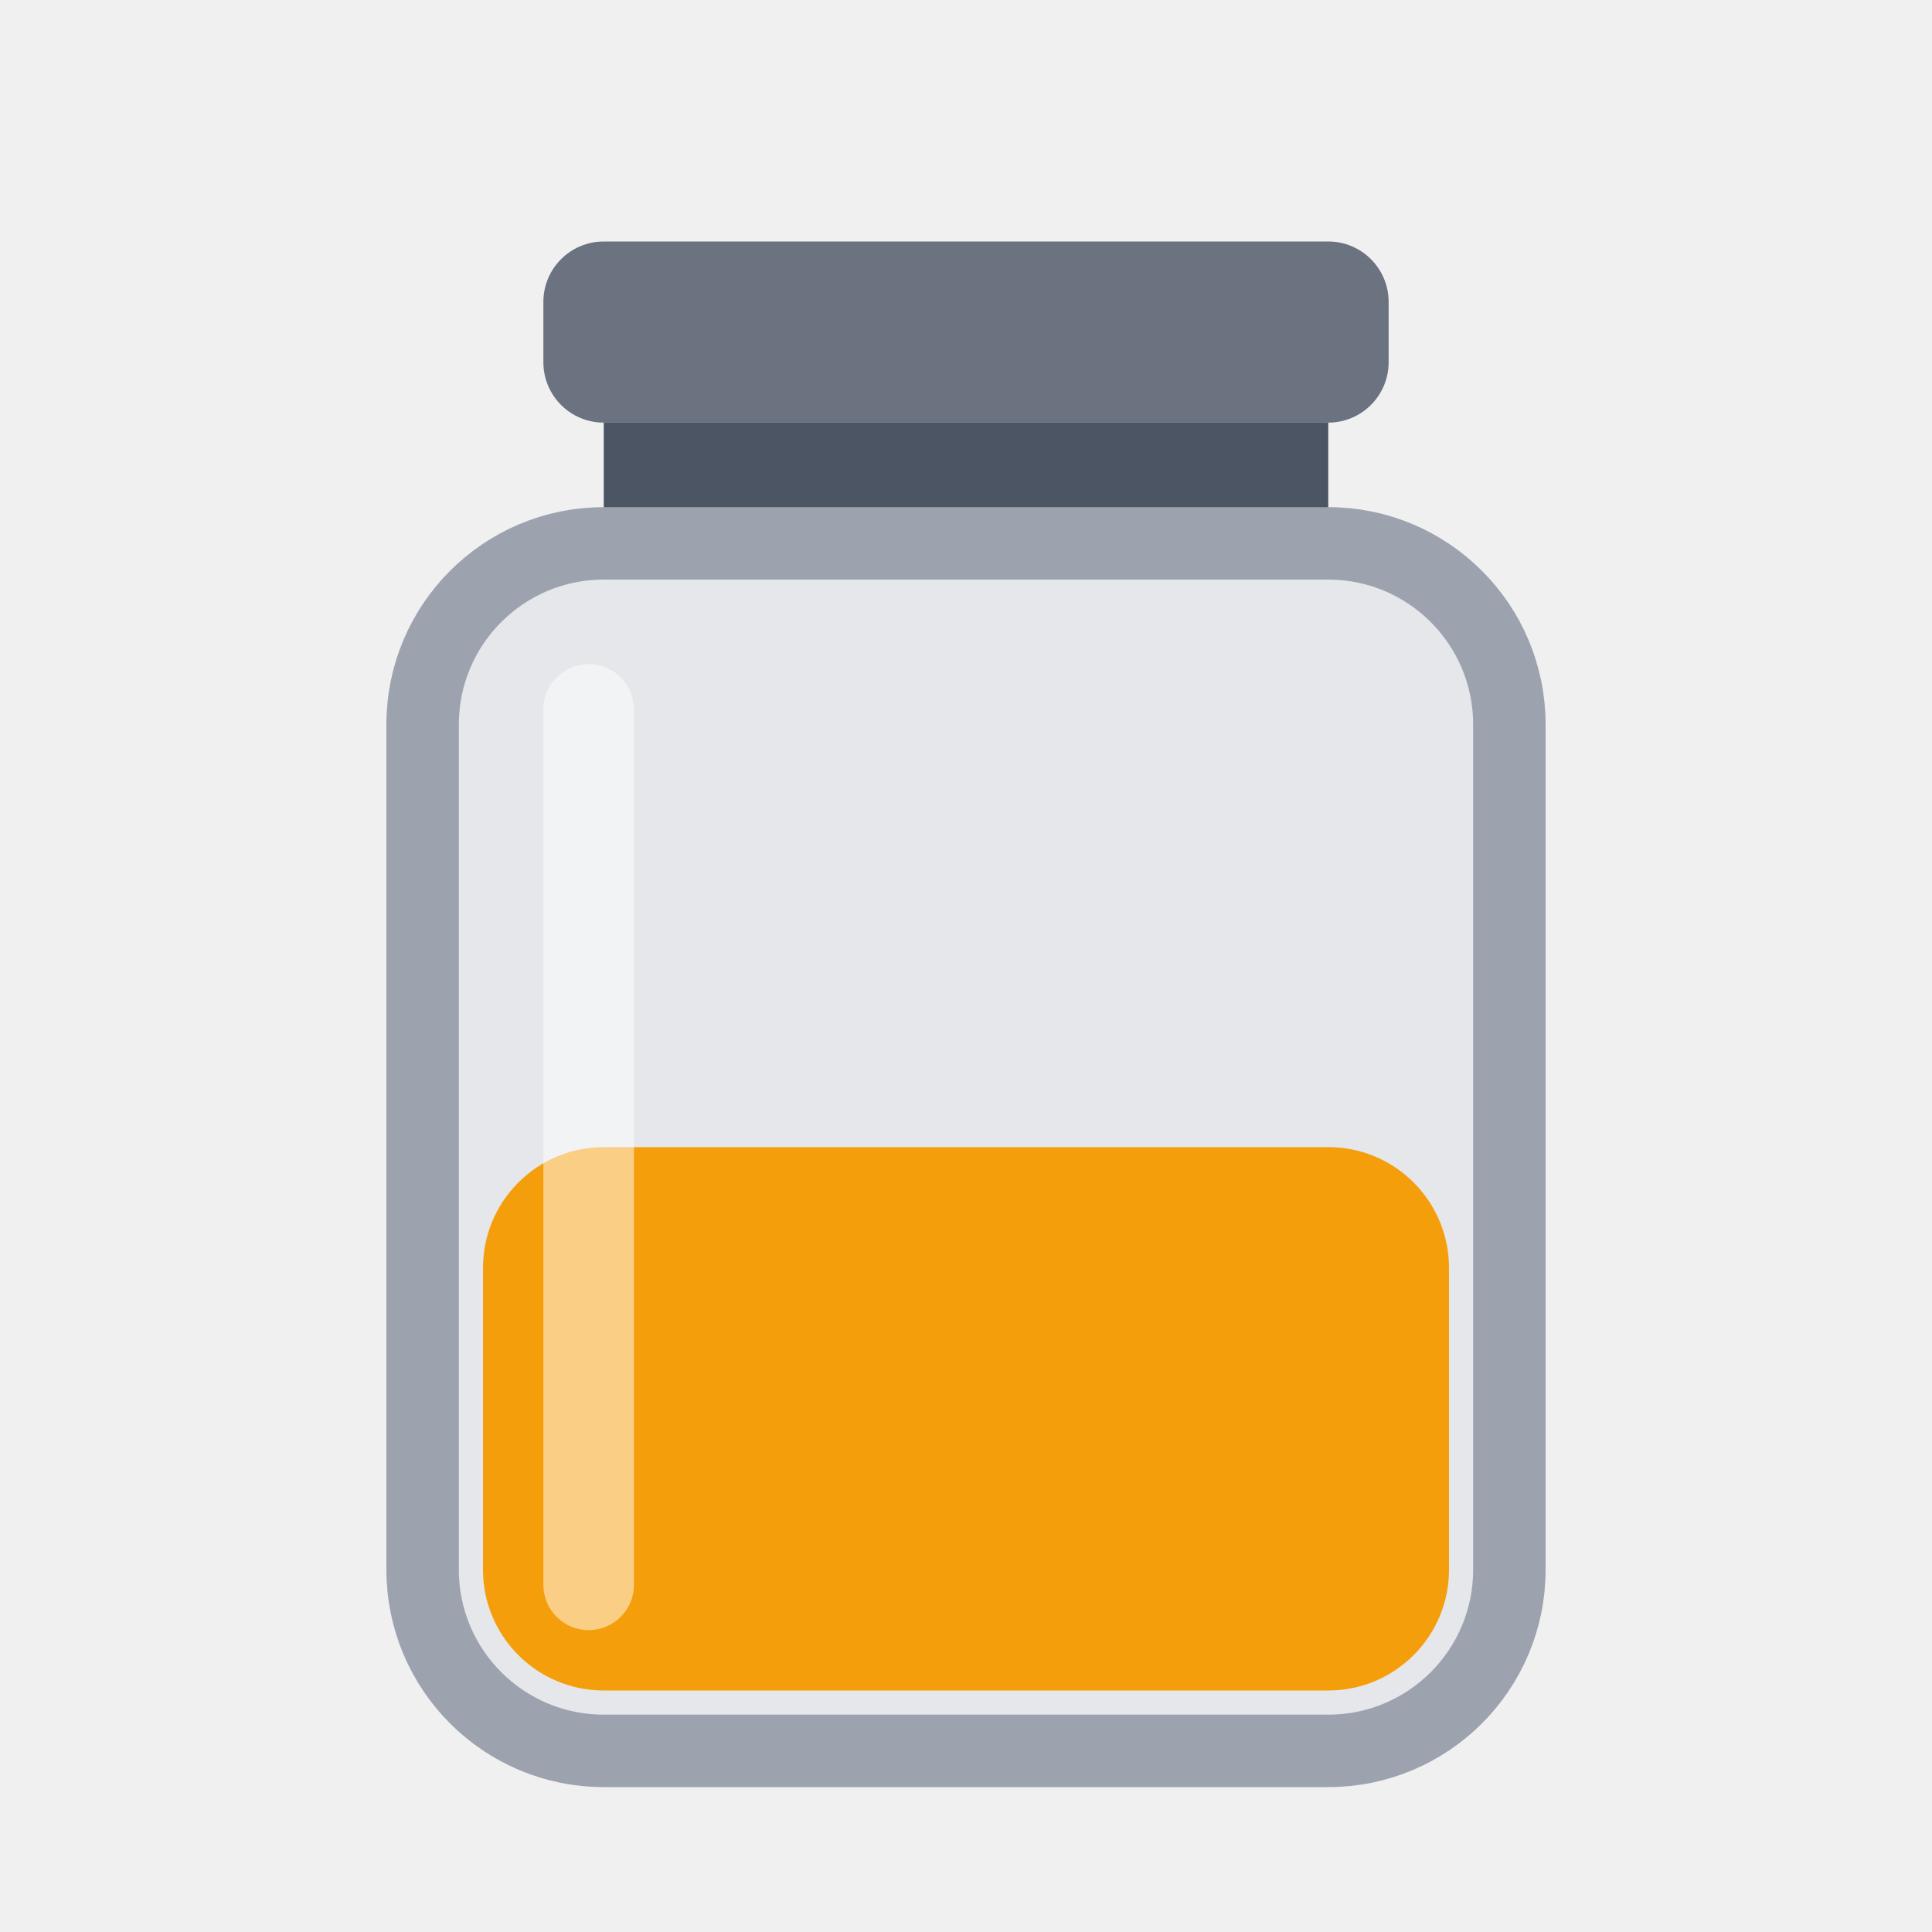
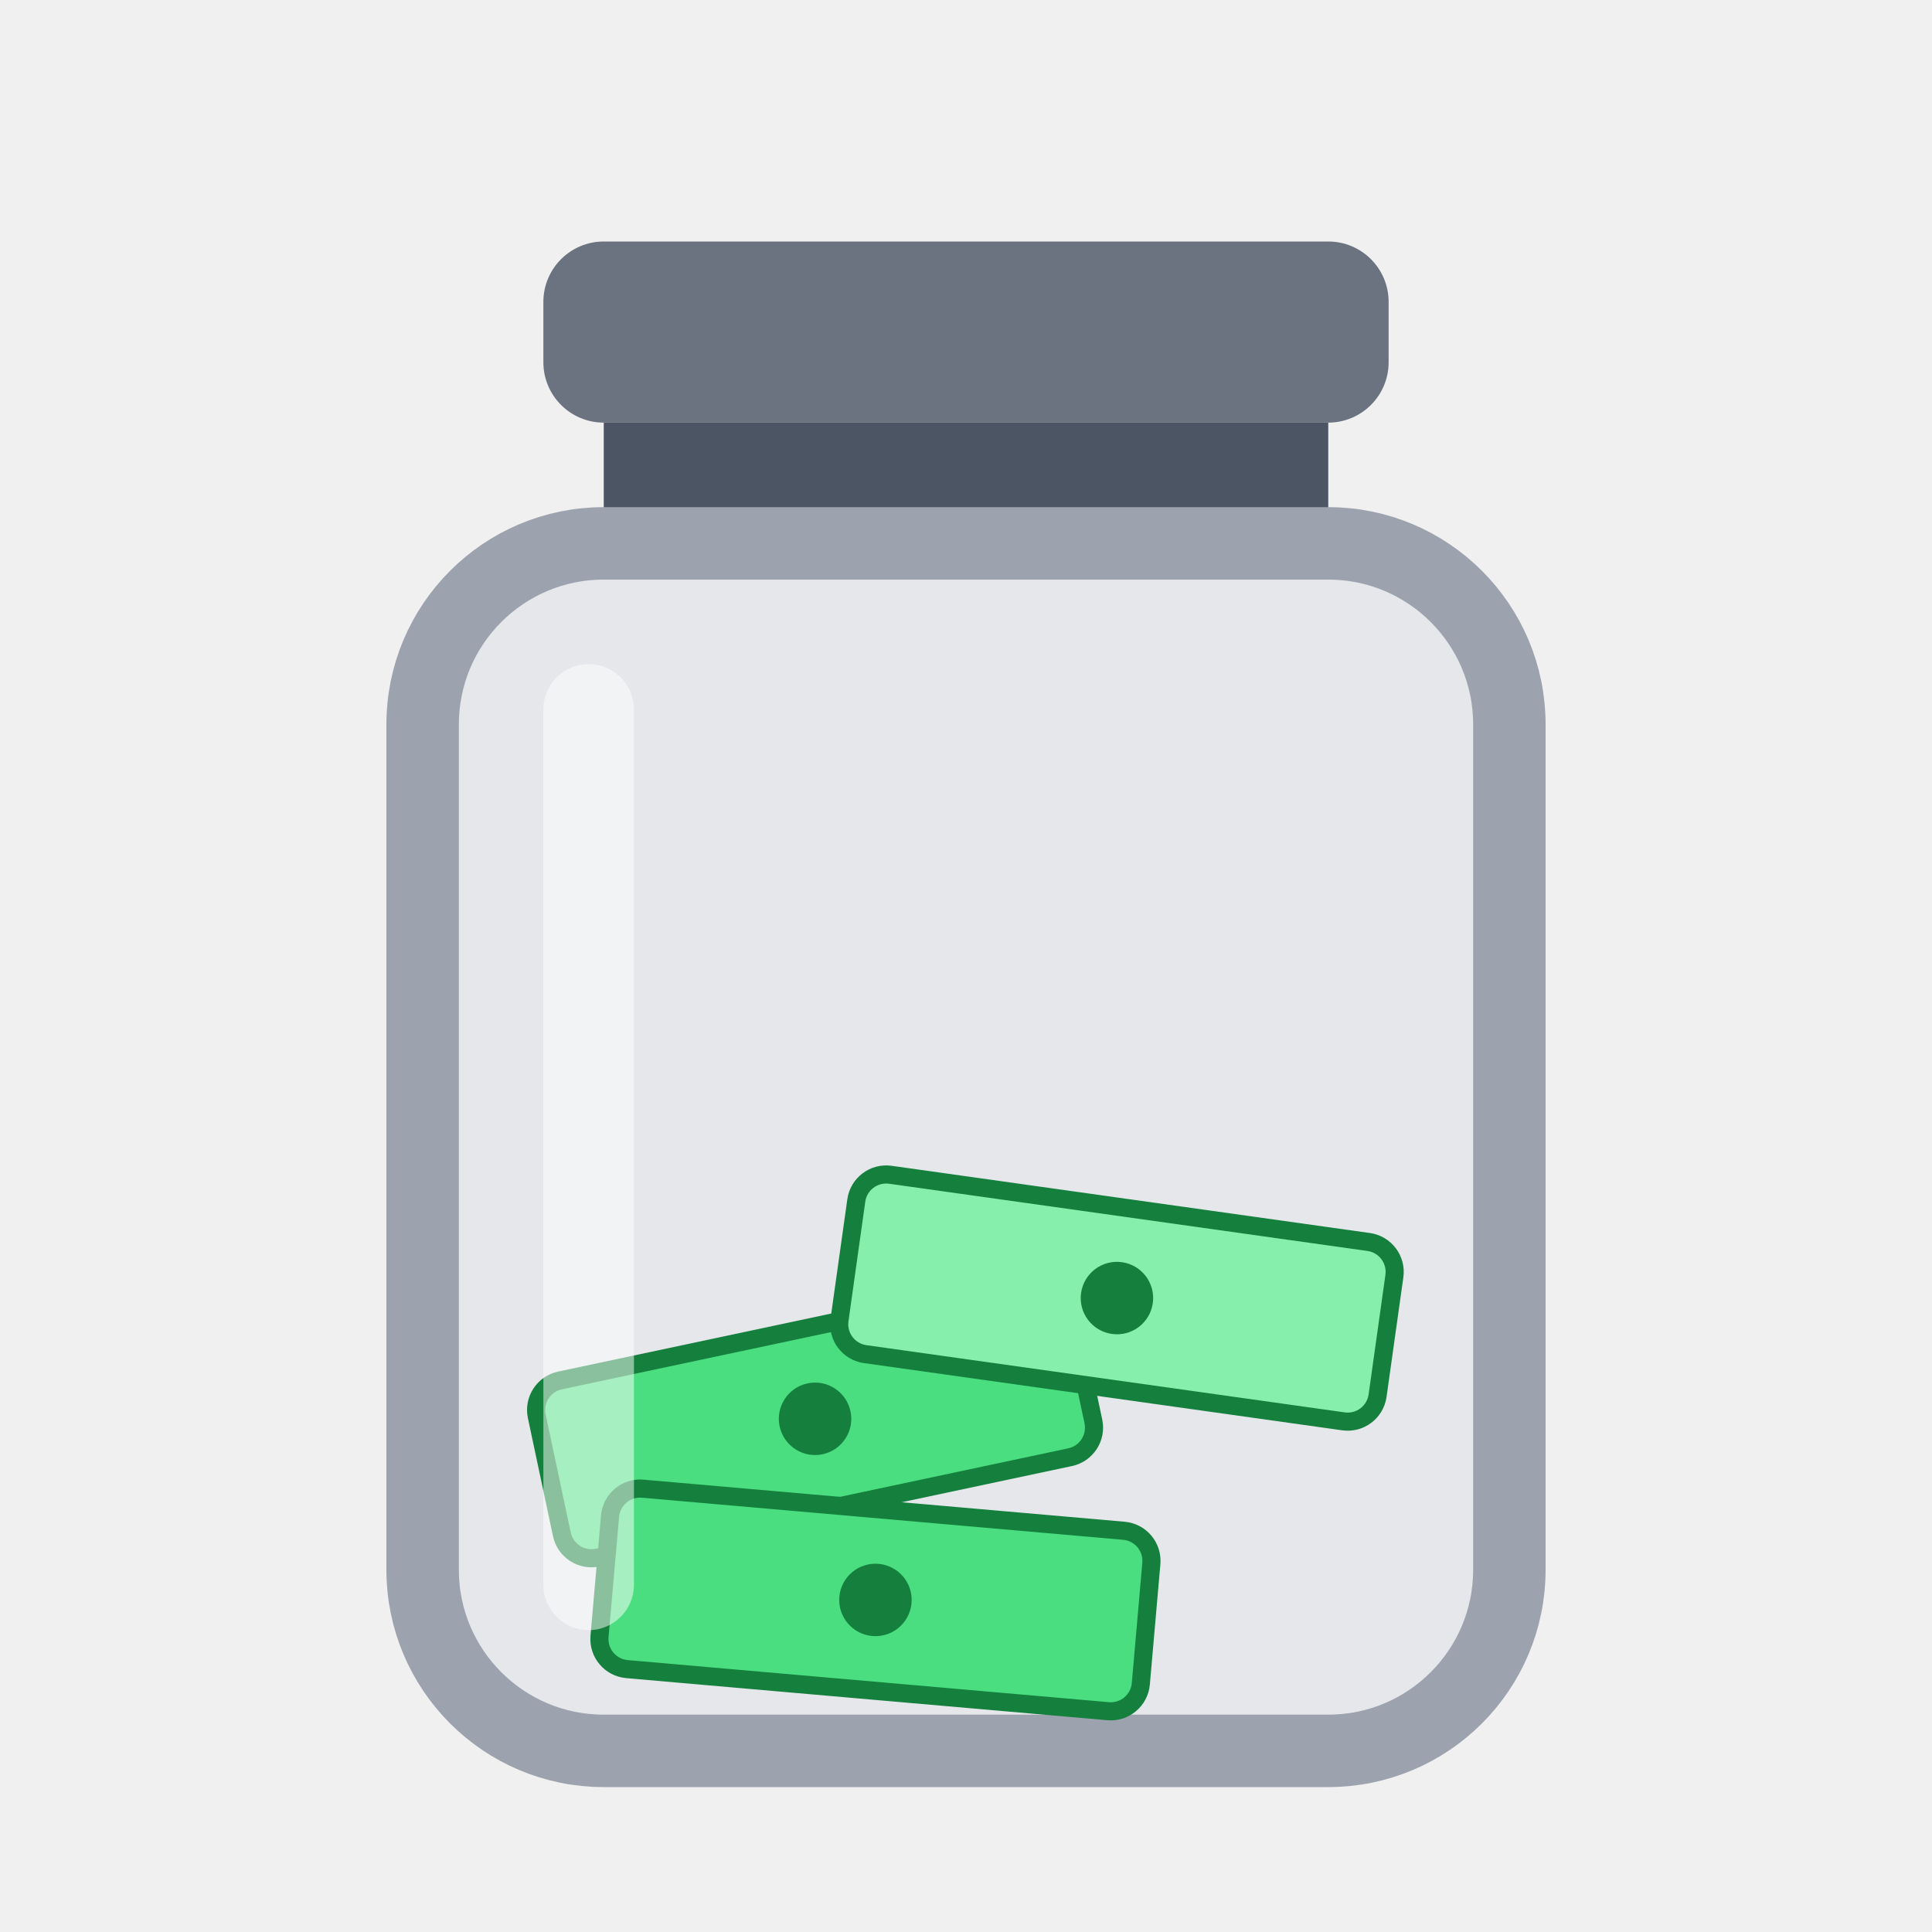
<svg xmlns="http://www.w3.org/2000/svg" viewBox="0 0 32 32">
+   <defs>
+     <clipPath id="jarBody">
+       <rect x="7" y="9" width="18" height="20" rx="3" />
+     </clipPath>
+   </defs>
  <rect x="9" y="4" width="14" height="3" rx="1" fill="#6b7280" />
  <rect x="10" y="7" width="12" height="2" fill="#4b5563" />
  <rect x="7" y="9" width="18" height="20" rx="3" fill="#e5e7eb" stroke="#9ca3af" stroke-width="1.2" />
-   <rect x="8" y="19" width="16" height="9" rx="2" fill="#f59e0b" />
+   <g clip-path="url(#jarBody)">
+     <rect x="9" y="22" width="9" height="3" rx="0.5" fill="#4ade80" stroke="#15803d" stroke-width="0.3" transform="rotate(-12 13.5 23.5)" />
+     <rect x="14" y="20" width="9" height="3" rx="0.5" fill="#86efac" stroke="#15803d" stroke-width="0.3" transform="rotate(8 18.5 21.5)" />
+     <rect x="10" y="25" width="9" height="3" rx="0.5" fill="#4ade80" stroke="#15803d" stroke-width="0.3" transform="rotate(5 14.5 26.5)" />
+     <circle cx="13.5" cy="23.5" r="0.6" fill="#15803d" transform="rotate(-12 13.5 23.5)" />
+     <circle cx="18.5" cy="21.5" r="0.6" fill="#15803d" transform="rotate(8 18.5 21.5)" />
+     <circle cx="14.5" cy="26.5" r="0.6" fill="#15803d" transform="rotate(5 14.5 26.5)" />
+   </g>
  <rect x="9" y="11" width="1.5" height="16" rx="0.75" fill="#ffffff" opacity="0.5" />
</svg>
